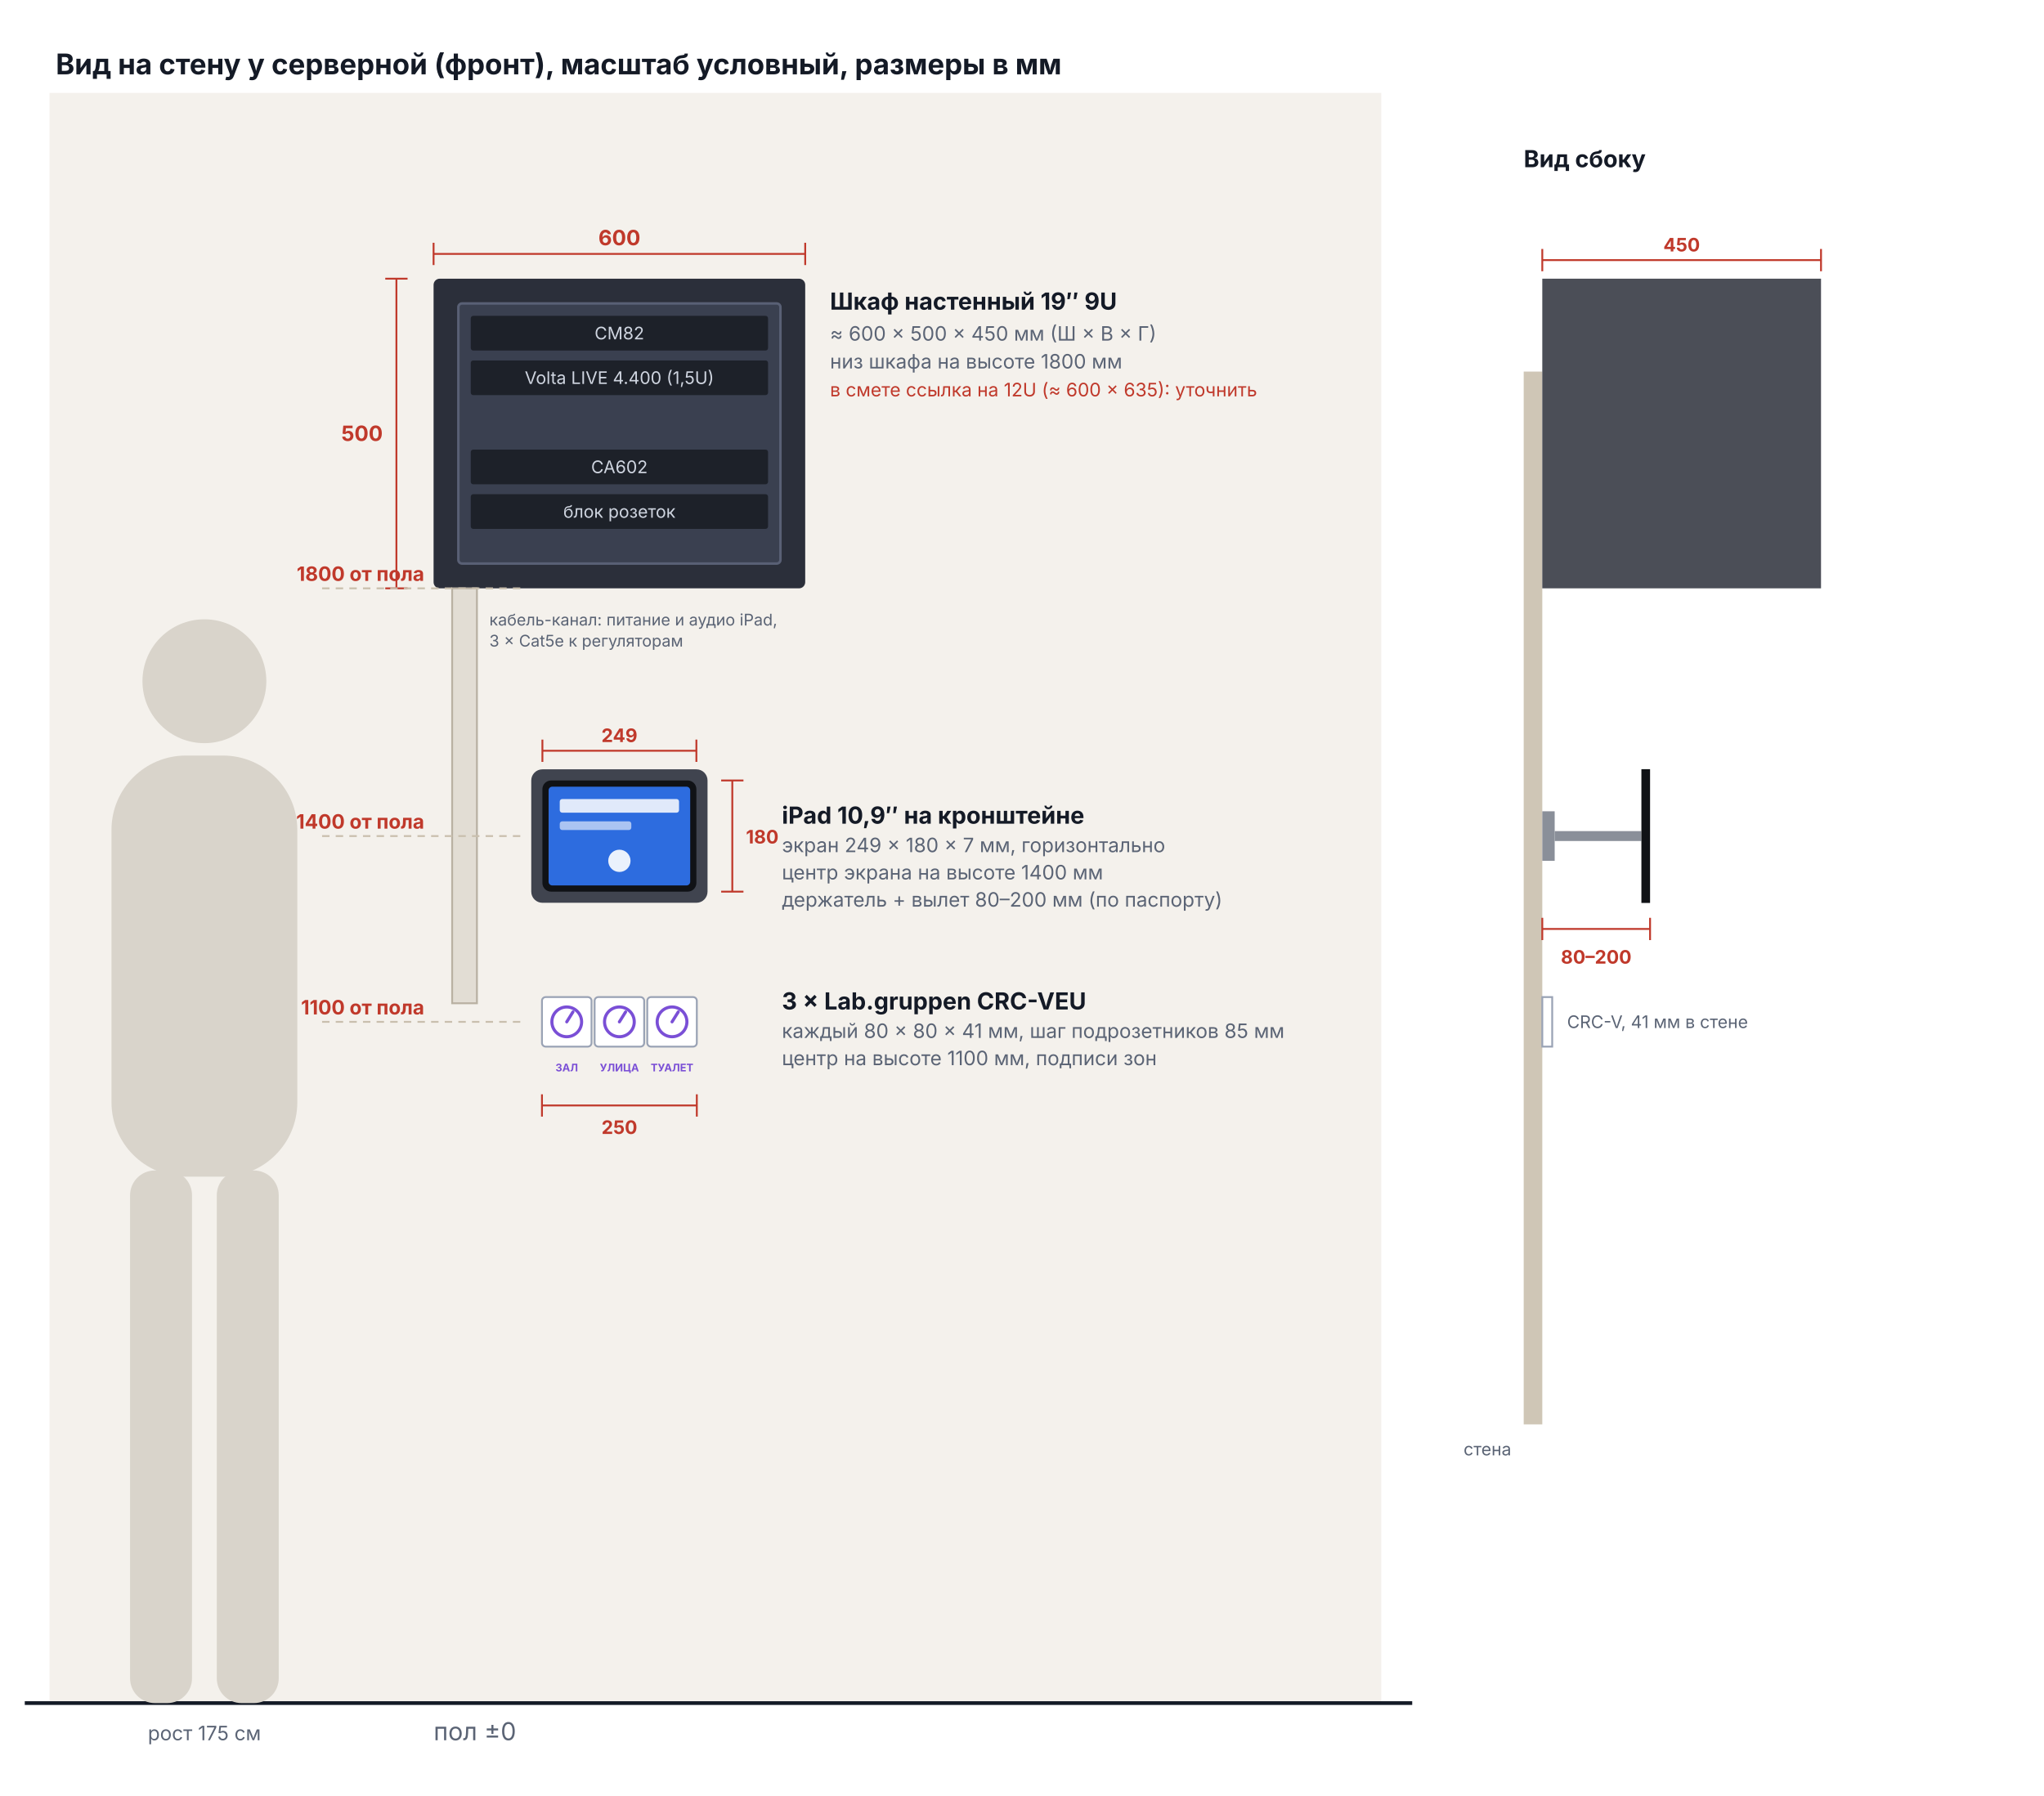
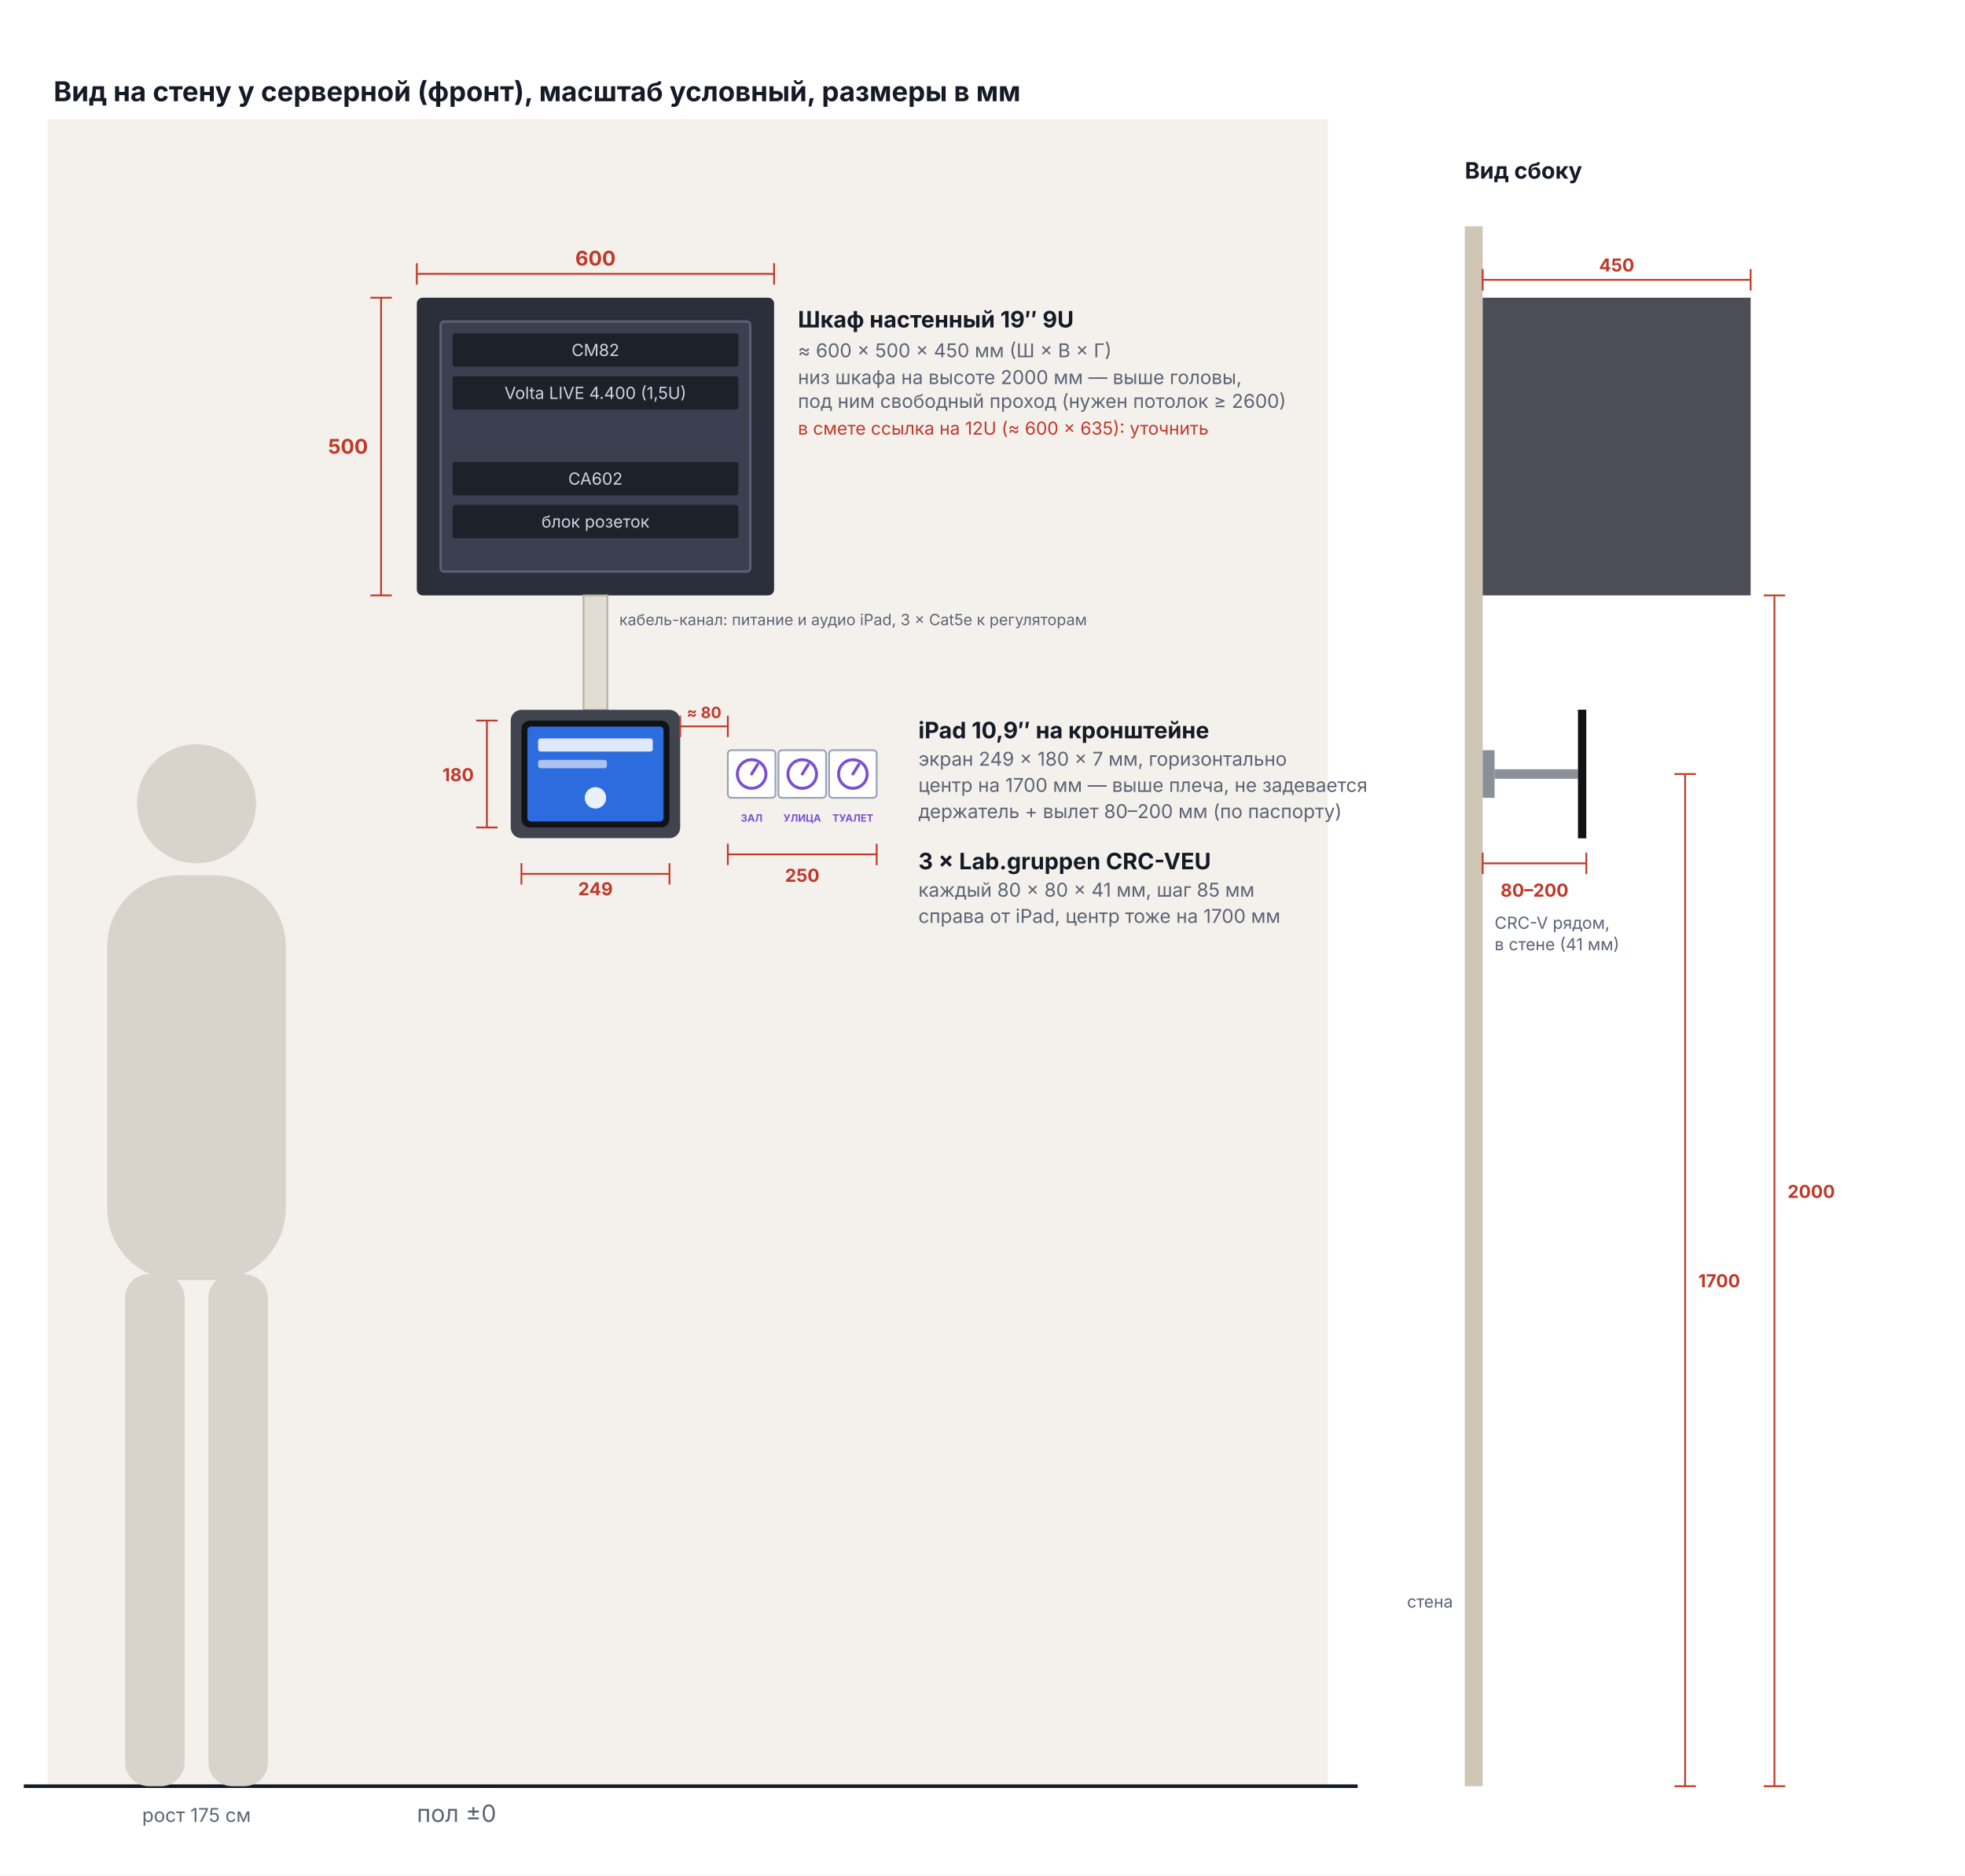
- <svg xmlns="http://www.w3.org/2000/svg" viewBox="0 0 3300 2900" font-family="Inter, Arial, sans-serif">
-   <rect width="3300" height="2900" fill="#ffffff" />
-   <rect x="80" y="150" width="2150" height="2600" fill="#f4f1ec" />
-   <line x1="40" y1="2750" x2="2280" y2="2750" stroke="#141a26" stroke-width="6" />
-   <text x="700" y="2810" font-size="40" fill="#5b6475">пол ±0</text>
-   <text x="90" y="120" font-size="46" font-weight="700" fill="#141a26">Вид на стену у серверной (фронт), масштаб условный, размеры в мм</text>
-   <rect x="700.0" y="450" width="600" height="500" rx="10" fill="#2b2f3a" />
-   <rect x="740.0" y="490" width="520" height="420" rx="6" fill="#3a4050" stroke="#596075" stroke-width="4" />
-   <rect x="760.0" y="510" width="480" height="56" rx="4" fill="#1d2129" />
-   <text x="1000" y="548" text-anchor="middle" font-size="28" fill="#cfd5e0">CM82</text>
-   <rect x="760.0" y="582" width="480" height="56" rx="4" fill="#1d2129" />
-   <text x="1000" y="620" text-anchor="middle" font-size="28" fill="#cfd5e0">Volta LIVE 4.400 (1,5U)</text>
-   <rect x="760.0" y="726" width="480" height="56" rx="4" fill="#1d2129" />
-   <text x="1000" y="764" text-anchor="middle" font-size="28" fill="#cfd5e0">CA602</text>
-   <rect x="760.0" y="798" width="480" height="56" rx="4" fill="#1d2129" />
-   <text x="1000" y="836" text-anchor="middle" font-size="28" fill="#cfd5e0">блок розеток</text>
-   <text x="1340.0" y="500" font-size="38" font-weight="700" fill="#141a26">Шкаф настенный 19″ 9U</text>
-   <text x="1340.0" y="550" font-size="32" fill="#5b6475">≈ 600 × 500 × 450 мм (Ш × В × Г)</text>
-   <text x="1340.0" y="595" font-size="32" fill="#5b6475">низ шкафа на высоте 1800 мм</text>
-   <text x="1340.0" y="640" font-size="30" fill="#c0392b">в смете ссылка на 12U (≈ 600 × 635): уточнить</text>
-   <line x1="700.0" y1="410" x2="1300.0" y2="410" stroke="#c0392b" stroke-width="3" />
-   <line x1="700.0" y1="392" x2="700.0" y2="428" stroke="#c0392b" stroke-width="3" />
-   <line x1="1300.0" y1="392" x2="1300.0" y2="428" stroke="#c0392b" stroke-width="3" />
-   <text x="1000.0" y="396" text-anchor="middle" font-size="34" font-weight="700" fill="#c0392b">600</text>
-   <line x1="640.0" y1="450" x2="640.0" y2="950" stroke="#c0392b" stroke-width="3" />
-   <line x1="622.0" y1="450" x2="658.0" y2="450" stroke="#c0392b" stroke-width="3" />
-   <line x1="622.0" y1="950" x2="658.0" y2="950" stroke="#c0392b" stroke-width="3" />
-   <text x="618.0" y="712.0" text-anchor="end" font-size="34" font-weight="700" fill="#c0392b">500</text>
-   <rect x="730.0" y="950" width="40" height="670" fill="#e2ddd4" stroke="#b9b1a3" stroke-width="3" />
-   <text x="790.0" y="1010" font-size="26" fill="#5b6475">кабель-канал: питание и аудио iPad,</text>
-   <text x="790.0" y="1044" font-size="26" fill="#5b6475">3 × Cat5e к регуляторам</text>
-   <rect x="857.7" y="1242.25" width="284.6" height="215.5" rx="18" fill="#40444f" />
-   <rect x="875.7" y="1260.25" width="248.6" height="179.5" rx="14" fill="#101216" />
-   <rect x="885.7" y="1270.25" width="228.6" height="159.5" rx="6" fill="#2d6cdf" />
-   <rect x="903.7" y="1290.25" width="192.6" height="22" rx="4" fill="#ffffff" opacity="0.85" />
-   <rect x="903.7" y="1326.25" width="115.56" height="14" rx="4" fill="#ffffff" opacity="0.6" />
-   <circle cx="1000" cy="1390" r="18" fill="#ffffff" opacity="0.9" />
-   <line x1="875.7" y1="1212.25" x2="1124.3" y2="1212.25" stroke="#c0392b" stroke-width="3" />
-   <line x1="875.7" y1="1194.25" x2="875.7" y2="1230.25" stroke="#c0392b" stroke-width="3" />
-   <line x1="1124.3" y1="1194.25" x2="1124.3" y2="1230.25" stroke="#c0392b" stroke-width="3" />
-   <text x="1000.0" y="1198.25" text-anchor="middle" font-size="30" font-weight="700" fill="#c0392b">249</text>
-   <line x1="1182.3" y1="1260.25" x2="1182.3" y2="1439.75" stroke="#c0392b" stroke-width="3" />
-   <line x1="1164.3" y1="1260.25" x2="1200.3" y2="1260.25" stroke="#c0392b" stroke-width="3" />
-   <line x1="1164.3" y1="1439.75" x2="1200.3" y2="1439.75" stroke="#c0392b" stroke-width="3" />
-   <text x="1204.3" y="1362.0" text-anchor="start" font-size="30" font-weight="700" fill="#c0392b">180</text>
-   <text x="1262.3" y="1330" font-size="38" font-weight="700" fill="#141a26">iPad 10,9″ на кронштейне</text>
-   <text x="1262.3" y="1376" font-size="32" fill="#5b6475">экран 249 × 180 × 7 мм, горизонтально</text>
-   <text x="1262.3" y="1420" font-size="32" fill="#5b6475">центр экрана на высоте 1400 мм</text>
-   <text x="1262.3" y="1464" font-size="32" fill="#5b6475">держатель + вылет 80–200 мм (по паспорту)</text>
-   <rect x="875" y="1610" width="80" height="80" rx="6" fill="#ffffff" stroke="#9aa3b5" stroke-width="3" />
-   <circle cx="915" cy="1650" r="24" fill="#ffffff" stroke="#7a4fd6" stroke-width="5" />
-   <line x1="915" y1="1650" x2="925" y2="1634" stroke="#7a4fd6" stroke-width="5" stroke-linecap="round" />
-   <text x="915" y="1730" text-anchor="middle" font-size="17" font-weight="700" fill="#7a4fd6">ЗАЛ</text>
-   <rect x="960" y="1610" width="80" height="80" rx="6" fill="#ffffff" stroke="#9aa3b5" stroke-width="3" />
-   <circle cx="1000" cy="1650" r="24" fill="#ffffff" stroke="#7a4fd6" stroke-width="5" />
-   <line x1="1000" y1="1650" x2="1010" y2="1634" stroke="#7a4fd6" stroke-width="5" stroke-linecap="round" />
-   <text x="1000" y="1730" text-anchor="middle" font-size="17" font-weight="700" fill="#7a4fd6">УЛИЦА</text>
-   <rect x="1045" y="1610" width="80" height="80" rx="6" fill="#ffffff" stroke="#9aa3b5" stroke-width="3" />
-   <circle cx="1085" cy="1650" r="24" fill="#ffffff" stroke="#7a4fd6" stroke-width="5" />
-   <line x1="1085" y1="1650" x2="1095" y2="1634" stroke="#7a4fd6" stroke-width="5" stroke-linecap="round" />
-   <text x="1085" y="1730" text-anchor="middle" font-size="17" font-weight="700" fill="#7a4fd6">ТУАЛЕТ</text>
-   <line x1="875" y1="1785" x2="1125" y2="1785" stroke="#c0392b" stroke-width="3" />
-   <line x1="875" y1="1767" x2="875" y2="1803" stroke="#c0392b" stroke-width="3" />
-   <line x1="1125" y1="1767" x2="1125" y2="1803" stroke="#c0392b" stroke-width="3" />
-   <text x="1000.0" y="1831" text-anchor="middle" font-size="30" font-weight="700" fill="#c0392b">250</text>
-   <text x="1262.3" y="1630" font-size="38" font-weight="700" fill="#141a26">3 × Lab.gruppen CRC-VEU</text>
-   <text x="1262.3" y="1676" font-size="32" fill="#5b6475">каждый 80 × 80 × 41 мм, шаг подрозетников 85 мм</text>
-   <text x="1262.3" y="1720" font-size="32" fill="#5b6475">центр на высоте 1100 мм, подписи зон</text>
-   <line x1="520" y1="950" x2="840" y2="950" stroke="#c9bfae" stroke-width="3" stroke-dasharray="12 10" />
-   <text x="685.0" y="938" text-anchor="end" font-size="32" font-weight="700" fill="#c0392b">1800 от пола</text>
-   <line x1="520" y1="1350" x2="840" y2="1350" stroke="#c9bfae" stroke-width="3" stroke-dasharray="12 10" />
-   <text x="685.0" y="1338" text-anchor="end" font-size="32" font-weight="700" fill="#c0392b">1400 от пола</text>
-   <line x1="520" y1="1650" x2="840" y2="1650" stroke="#c9bfae" stroke-width="3" stroke-dasharray="12 10" />
-   <text x="685.0" y="1638" text-anchor="end" font-size="32" font-weight="700" fill="#c0392b">1100 от пола</text>
+ <svg xmlns="http://www.w3.org/2000/svg" viewBox="0 0 3300 3150" font-family="Inter, Arial, sans-serif">
+   <rect width="3300" height="3150" fill="#ffffff" />
+   <rect x="80" y="200" width="2150" height="2800" fill="#f4f1ec" />
+   <line x1="40" y1="3000" x2="2280" y2="3000" stroke="#141a26" stroke-width="6" />
+   <text x="700" y="3060" font-size="40" fill="#5b6475">пол ±0</text>
+   <text x="90" y="170" font-size="46" font-weight="700" fill="#141a26">Вид на стену у серверной (фронт), масштаб условный, размеры в мм</text>
+   <rect x="700.0" y="500" width="600" height="500" rx="10" fill="#2b2f3a" />
+   <rect x="740.0" y="540" width="520" height="420" rx="6" fill="#3a4050" stroke="#596075" stroke-width="4" />
+   <rect x="760.0" y="560" width="480" height="56" rx="4" fill="#1d2129" />
+   <text x="1000" y="598" text-anchor="middle" font-size="28" fill="#cfd5e0">CM82</text>
+   <rect x="760.0" y="632" width="480" height="56" rx="4" fill="#1d2129" />
+   <text x="1000" y="670" text-anchor="middle" font-size="28" fill="#cfd5e0">Volta LIVE 4.400 (1,5U)</text>
+   <rect x="760.0" y="776" width="480" height="56" rx="4" fill="#1d2129" />
+   <text x="1000" y="814" text-anchor="middle" font-size="28" fill="#cfd5e0">CA602</text>
+   <rect x="760.0" y="848" width="480" height="56" rx="4" fill="#1d2129" />
+   <text x="1000" y="886" text-anchor="middle" font-size="28" fill="#cfd5e0">блок розеток</text>
+   <text x="1340.0" y="550" font-size="38" font-weight="700" fill="#141a26">Шкаф настенный 19″ 9U</text>
+   <text x="1340.0" y="600" font-size="32" fill="#5b6475">≈ 600 × 500 × 450 мм (Ш × В × Г)</text>
+   <text x="1340.0" y="645" font-size="32" fill="#5b6475">низ шкафа на высоте 2000 мм — выше головы,</text>
+   <text x="1340.0" y="685" font-size="32" fill="#5b6475">под ним свободный проход (нужен потолок ≥ 2600)</text>
+   <text x="1340.0" y="730" font-size="30" fill="#c0392b">в смете ссылка на 12U (≈ 600 × 635): уточнить</text>
+   <line x1="700.0" y1="460" x2="1300.0" y2="460" stroke="#c0392b" stroke-width="3" />
+   <line x1="700.0" y1="442" x2="700.0" y2="478" stroke="#c0392b" stroke-width="3" />
+   <line x1="1300.0" y1="442" x2="1300.0" y2="478" stroke="#c0392b" stroke-width="3" />
+   <text x="1000.0" y="446" text-anchor="middle" font-size="34" font-weight="700" fill="#c0392b">600</text>
+   <line x1="640.0" y1="500" x2="640.0" y2="1000" stroke="#c0392b" stroke-width="3" />
+   <line x1="622.0" y1="500" x2="658.0" y2="500" stroke="#c0392b" stroke-width="3" />
+   <line x1="622.0" y1="1000" x2="658.0" y2="1000" stroke="#c0392b" stroke-width="3" />
+   <text x="618.0" y="762.0" text-anchor="end" font-size="34" font-weight="700" fill="#c0392b">500</text>
+   <rect x="980" y="1000" width="40" height="192.25" fill="#e2ddd4" stroke="#b9b1a3" stroke-width="3" />
+   <text x="1040" y="1050" font-size="26" fill="#5b6475">кабель-канал: питание и аудио iPad, 3 × Cat5e к регуляторам</text>
+   <rect x="857.7" y="1192.25" width="284.6" height="215.5" rx="18" fill="#40444f" />
+   <rect x="875.7" y="1210.25" width="248.6" height="179.5" rx="14" fill="#101216" />
+   <rect x="885.7" y="1220.25" width="228.6" height="159.5" rx="6" fill="#2d6cdf" />
+   <rect x="903.7" y="1240.25" width="192.6" height="22" rx="4" fill="#ffffff" opacity="0.85" />
+   <rect x="903.7" y="1276.25" width="115.56" height="14" rx="4" fill="#ffffff" opacity="0.6" />
+   <circle cx="1000" cy="1340" r="18" fill="#ffffff" opacity="0.9" />
+   <line x1="875.7" y1="1467.75" x2="1124.3" y2="1467.75" stroke="#c0392b" stroke-width="3" />
+   <line x1="875.7" y1="1449.75" x2="875.7" y2="1485.75" stroke="#c0392b" stroke-width="3" />
+   <line x1="1124.3" y1="1449.75" x2="1124.3" y2="1485.75" stroke="#c0392b" stroke-width="3" />
+   <text x="1000.0" y="1503.75" text-anchor="middle" font-size="30" font-weight="700" fill="#c0392b">249</text>
+   <line x1="817.7" y1="1210.25" x2="817.7" y2="1389.75" stroke="#c0392b" stroke-width="3" />
+   <line x1="799.7" y1="1210.25" x2="835.7" y2="1210.25" stroke="#c0392b" stroke-width="3" />
+   <line x1="799.7" y1="1389.75" x2="835.7" y2="1389.75" stroke="#c0392b" stroke-width="3" />
+   <text x="795.7" y="1312.0" text-anchor="end" font-size="30" font-weight="700" fill="#c0392b">180</text>
+   <rect x="1222.3" y="1260" width="80" height="80" rx="6" fill="#ffffff" stroke="#9aa3b5" stroke-width="3" />
+   <circle cx="1262.3" cy="1300" r="24" fill="#ffffff" stroke="#7a4fd6" stroke-width="5" />
+   <line x1="1262.3" y1="1300" x2="1272.3" y2="1284" stroke="#7a4fd6" stroke-width="5" stroke-linecap="round" />
+   <text x="1262.3" y="1380" text-anchor="middle" font-size="17" font-weight="700" fill="#7a4fd6">ЗАЛ</text>
+   <rect x="1307.3" y="1260" width="80" height="80" rx="6" fill="#ffffff" stroke="#9aa3b5" stroke-width="3" />
+   <circle cx="1347.3" cy="1300" r="24" fill="#ffffff" stroke="#7a4fd6" stroke-width="5" />
+   <line x1="1347.3" y1="1300" x2="1357.3" y2="1284" stroke="#7a4fd6" stroke-width="5" stroke-linecap="round" />
+   <text x="1347.3" y="1380" text-anchor="middle" font-size="17" font-weight="700" fill="#7a4fd6">УЛИЦА</text>
+   <rect x="1392.3" y="1260" width="80" height="80" rx="6" fill="#ffffff" stroke="#9aa3b5" stroke-width="3" />
+   <circle cx="1432.3" cy="1300" r="24" fill="#ffffff" stroke="#7a4fd6" stroke-width="5" />
+   <line x1="1432.3" y1="1300" x2="1442.3" y2="1284" stroke="#7a4fd6" stroke-width="5" stroke-linecap="round" />
+   <text x="1432.3" y="1380" text-anchor="middle" font-size="17" font-weight="700" fill="#7a4fd6">ТУАЛЕТ</text>
+   <line x1="1222.3" y1="1435" x2="1472.3" y2="1435" stroke="#c0392b" stroke-width="3" />
+   <line x1="1222.3" y1="1417" x2="1222.3" y2="1453" stroke="#c0392b" stroke-width="3" />
+   <line x1="1472.3" y1="1417" x2="1472.3" y2="1453" stroke="#c0392b" stroke-width="3" />
+   <text x="1347.3" y="1481" text-anchor="middle" font-size="30" font-weight="700" fill="#c0392b">250</text>
+   <line x1="1142.3" y1="1220" x2="1222.3" y2="1220" stroke="#c0392b" stroke-width="3" />
+   <line x1="1142.3" y1="1202" x2="1142.3" y2="1238" stroke="#c0392b" stroke-width="3" />
+   <line x1="1222.3" y1="1202" x2="1222.3" y2="1238" stroke="#c0392b" stroke-width="3" />
+   <text x="1182.3" y="1206" text-anchor="middle" font-size="26" font-weight="700" fill="#c0392b">≈ 80</text>
+   <text x="1542.3" y="1240" font-size="38" font-weight="700" fill="#141a26">iPad 10,9″ на кронштейне</text>
+   <text x="1542.3" y="1286" font-size="32" fill="#5b6475">экран 249 × 180 × 7 мм, горизонтально</text>
+   <text x="1542.3" y="1330" font-size="32" fill="#5b6475">центр на 1700 мм — выше плеча, не задевается</text>
+   <text x="1542.3" y="1374" font-size="32" fill="#5b6475">держатель + вылет 80–200 мм (по паспорту)</text>
+   <text x="1542.3" y="1460" font-size="38" font-weight="700" fill="#141a26">3 × Lab.gruppen CRC-VEU</text>
+   <text x="1542.3" y="1506" font-size="32" fill="#5b6475">каждый 80 × 80 × 41 мм, шаг 85 мм</text>
+   <text x="1542.3" y="1550" font-size="32" fill="#5b6475">справа от iPad, центр тоже на 1700 мм</text>
  <g fill="#d9d4cb">
-     <circle cx="330" cy="1100" r="100" />
-     <rect x="180" y="1220" width="300" height="680" rx="120" />
-     <rect x="210" y="1890" width="100" height="860" rx="40" />
-     <rect x="350" y="1890" width="100" height="860" rx="40" />
+     <circle cx="330" cy="1350" r="100" />
+     <rect x="180" y="1470" width="300" height="680" rx="120" />
+     <rect x="210" y="2140" width="100" height="860" rx="40" />
+     <rect x="350" y="2140" width="100" height="860" rx="40" />
  </g>
-   <text x="330" y="2810" text-anchor="middle" font-size="32" fill="#5b6475">рост 175 см</text>
-   <text x="2460" y="270" font-size="38" font-weight="700" fill="#141a26">Вид сбоку</text>
-   <rect x="2460" y="600" width="30" height="1700" fill="#cfc6b6" />
-   <text x="2440" y="2350" text-anchor="end" font-size="28" fill="#5b6475">стена</text>
-   <rect x="2490" y="450" width="450" height="500" fill="#2b2f3a" opacity="0.85" />
-   <line x1="2490" y1="420" x2="2940" y2="420" stroke="#c0392b" stroke-width="3" />
-   <line x1="2490" y1="402" x2="2490" y2="438" stroke="#c0392b" stroke-width="3" />
-   <line x1="2940" y1="402" x2="2940" y2="438" stroke="#c0392b" stroke-width="3" />
-   <text x="2715.0" y="406" text-anchor="middle" font-size="30" font-weight="700" fill="#c0392b">450</text>
-   <rect x="2490" y="1310" width="20" height="80" fill="#8a8f99" />
-   <line x1="2510" y1="1350" x2="2650" y2="1350" stroke="#8a8f99" stroke-width="16" />
-   <rect x="2650" y="1242" width="14" height="216" fill="#101216" />
-   <line x1="2490" y1="1500" x2="2664" y2="1500" stroke="#c0392b" stroke-width="3" />
-   <line x1="2490" y1="1482" x2="2490" y2="1518" stroke="#c0392b" stroke-width="3" />
-   <line x1="2664" y1="1482" x2="2664" y2="1518" stroke="#c0392b" stroke-width="3" />
-   <text x="2577.0" y="1556" text-anchor="middle" font-size="30" font-weight="700" fill="#c0392b">80–200</text>
-   <rect x="2490" y="1610" width="16" height="80" fill="#ffffff" stroke="#9aa3b5" stroke-width="3" />
-   <text x="2530" y="1660" font-size="28" fill="#5b6475">CRC-V, 41 мм в стене</text>
+   <text x="330" y="3060" text-anchor="middle" font-size="32" fill="#5b6475">рост 175 см</text>
+   <text x="2460" y="300" font-size="38" font-weight="700" fill="#141a26">Вид сбоку</text>
+   <rect x="2460" y="380" width="30" height="2620" fill="#cfc6b6" />
+   <text x="2440" y="2700" text-anchor="end" font-size="28" fill="#5b6475">стена</text>
+   <rect x="2490" y="500" width="450" height="500" fill="#2b2f3a" opacity="0.85" />
+   <line x1="2490" y1="470" x2="2940" y2="470" stroke="#c0392b" stroke-width="3" />
+   <line x1="2490" y1="452" x2="2490" y2="488" stroke="#c0392b" stroke-width="3" />
+   <line x1="2940" y1="452" x2="2940" y2="488" stroke="#c0392b" stroke-width="3" />
+   <text x="2715.0" y="456" text-anchor="middle" font-size="30" font-weight="700" fill="#c0392b">450</text>
+   <line x1="2980" y1="1000" x2="2980" y2="3000" stroke="#c0392b" stroke-width="3" />
+   <line x1="2962" y1="1000" x2="2998" y2="1000" stroke="#c0392b" stroke-width="3" />
+   <line x1="2962" y1="3000" x2="2998" y2="3000" stroke="#c0392b" stroke-width="3" />
+   <text x="3002" y="2012.0" text-anchor="start" font-size="30" font-weight="700" fill="#c0392b">2000</text>
+   <line x1="2830" y1="1300" x2="2830" y2="3000" stroke="#c0392b" stroke-width="3" />
+   <line x1="2812" y1="1300" x2="2848" y2="1300" stroke="#c0392b" stroke-width="3" />
+   <line x1="2812" y1="3000" x2="2848" y2="3000" stroke="#c0392b" stroke-width="3" />
+   <text x="2852" y="2162.0" text-anchor="start" font-size="30" font-weight="700" fill="#c0392b">1700</text>
+   <rect x="2490" y="1260" width="20" height="80" fill="#8a8f99" />
+   <line x1="2510" y1="1300" x2="2650" y2="1300" stroke="#8a8f99" stroke-width="16" />
+   <rect x="2650" y="1192" width="14" height="216" fill="#101216" />
+   <line x1="2490" y1="1450" x2="2664" y2="1450" stroke="#c0392b" stroke-width="3" />
+   <line x1="2490" y1="1432" x2="2490" y2="1468" stroke="#c0392b" stroke-width="3" />
+   <line x1="2664" y1="1432" x2="2664" y2="1468" stroke="#c0392b" stroke-width="3" />
+   <text x="2577.0" y="1506" text-anchor="middle" font-size="30" font-weight="700" fill="#c0392b">80–200</text>
+   <text x="2510" y="1560" font-size="28" fill="#5b6475">CRC-V рядом,</text>
+   <text x="2510" y="1596" font-size="28" fill="#5b6475">в стене (41 мм)</text>
</svg>
